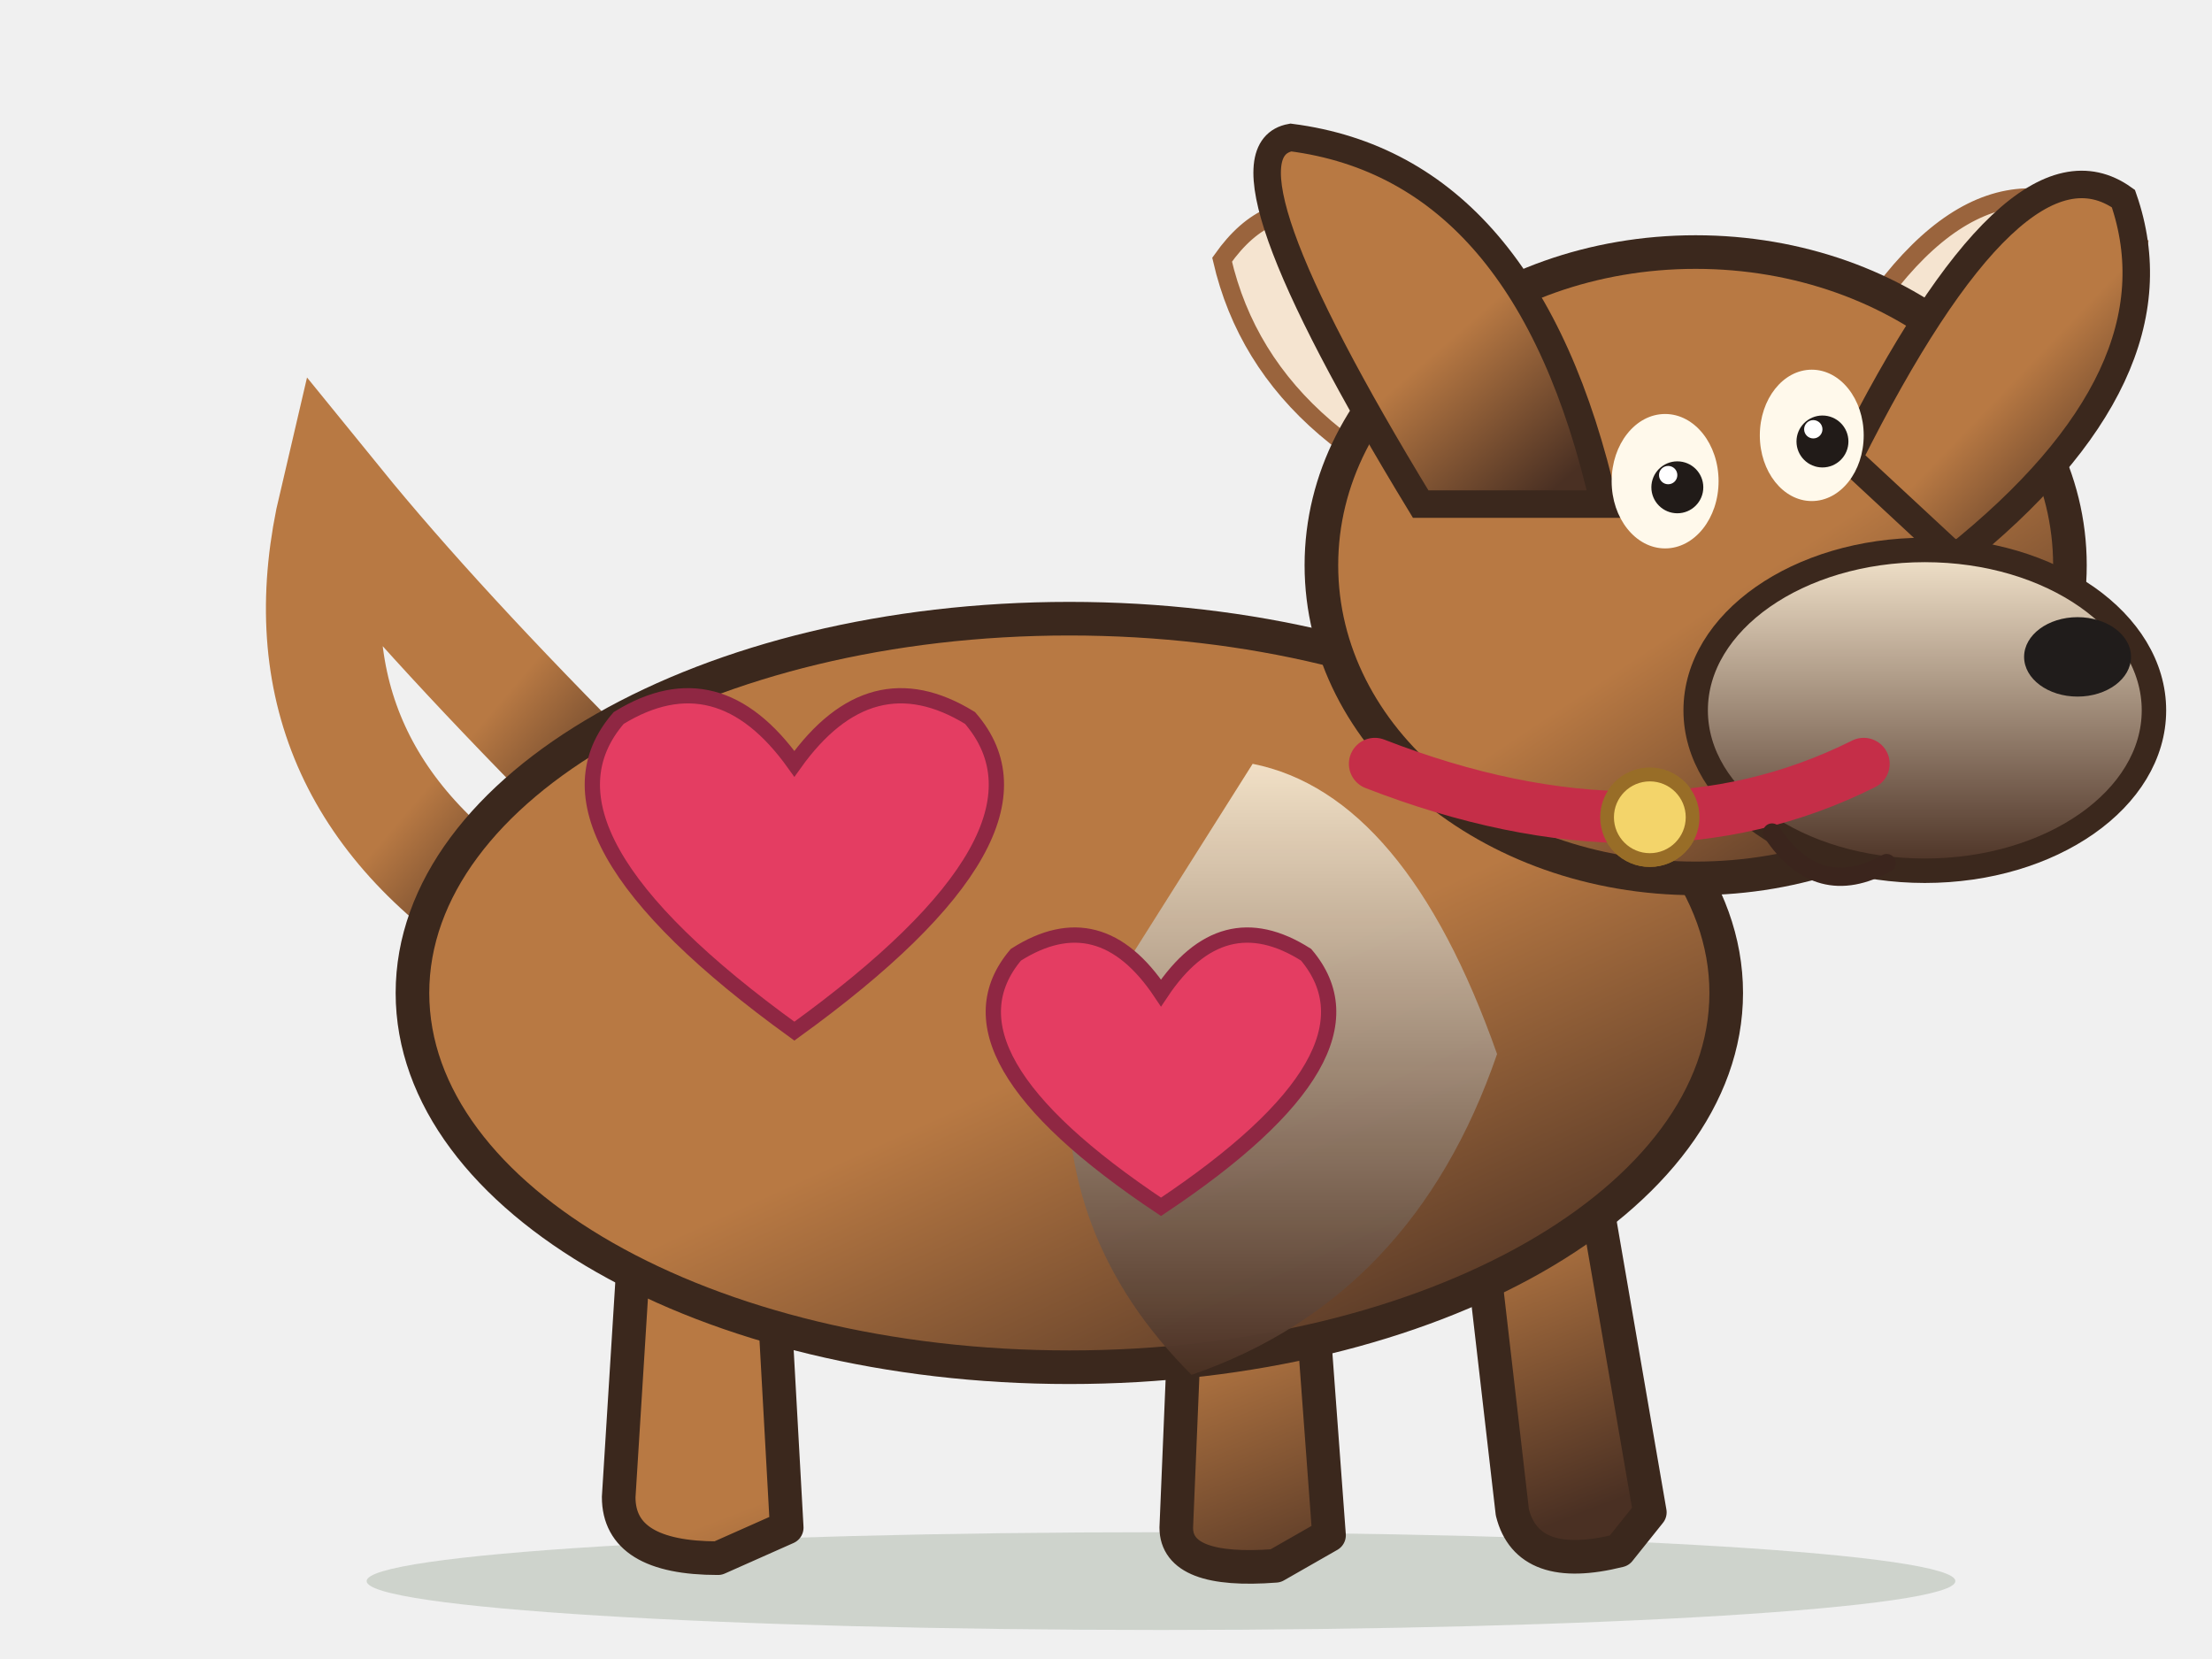
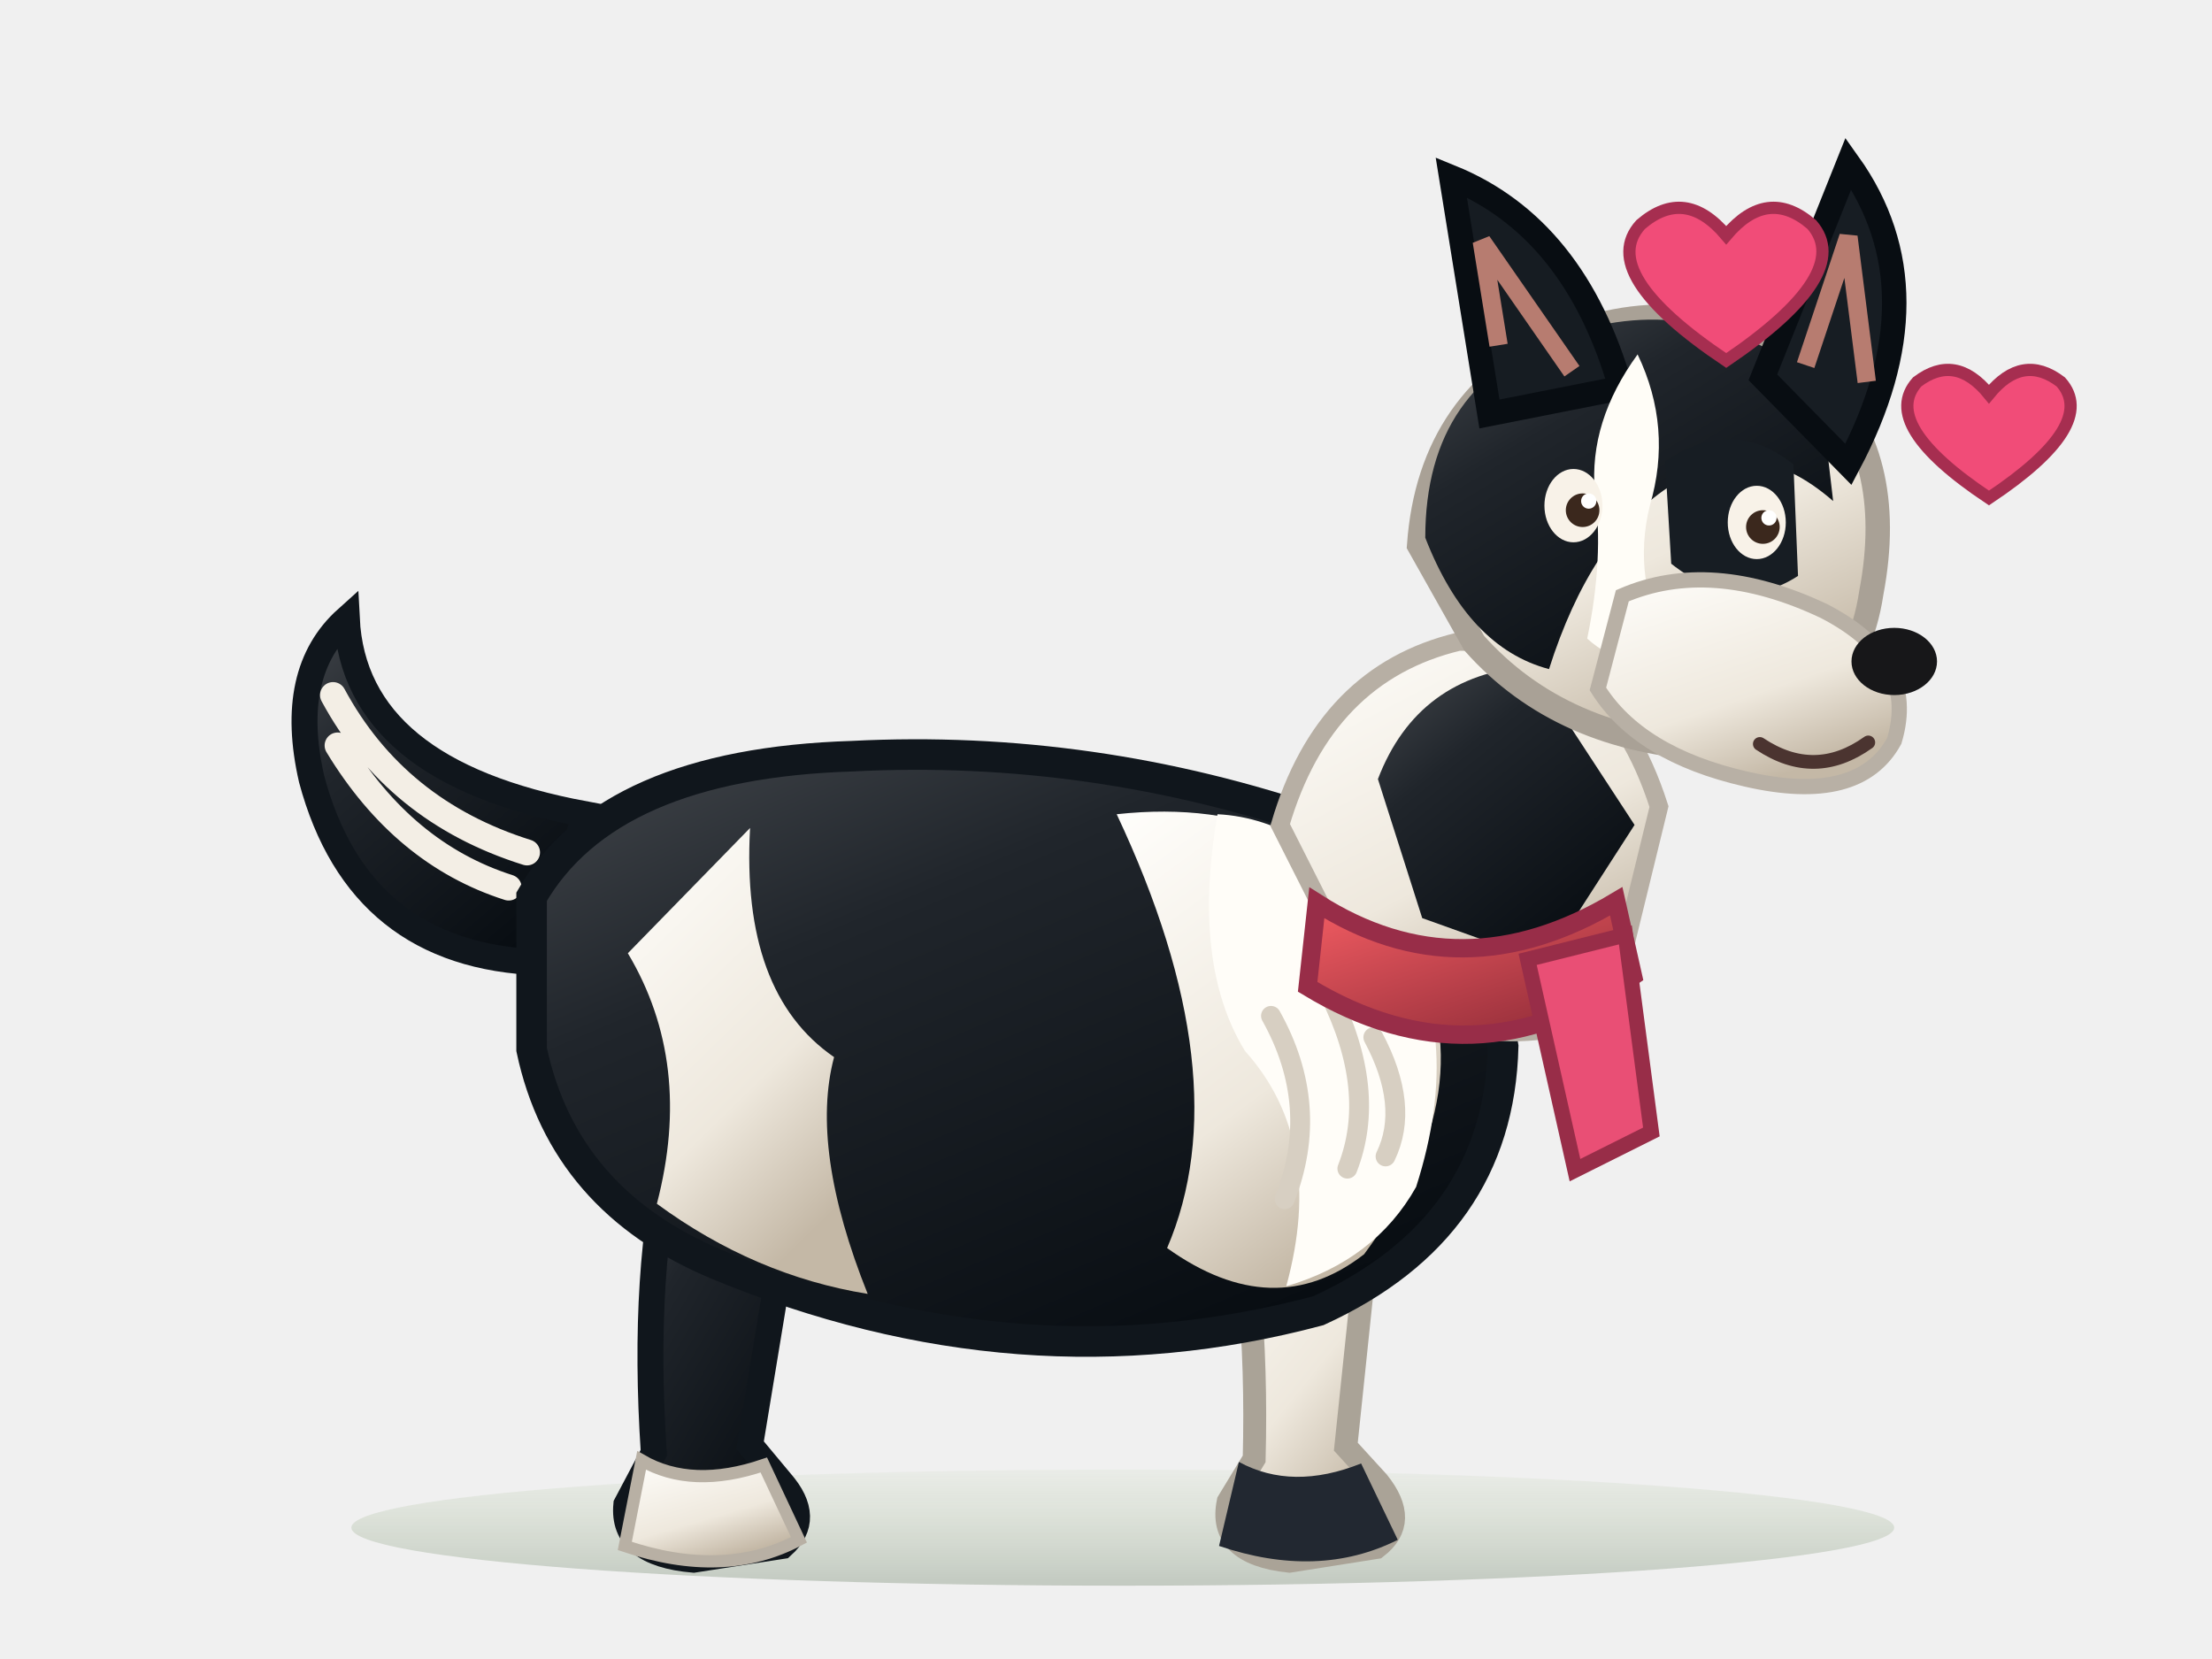
- <svg xmlns="http://www.w3.org/2000/svg" viewBox="0 0 1448 1086" width="1448" height="1086" role="img" aria-label="Cachorro apaixonado">
+ <svg xmlns="http://www.w3.org/2000/svg" viewBox="0 0 1448 1086" width="1448" height="1086" role="img" aria-label="Border Collie apaixonado">
  <defs>
-     <linearGradient id="coat" x1="0" y1="0" x2="0.8" y2="1">
-       <stop stop-color="#b87943" />
-       <stop offset=".6" stop-color="#b87943" />
-       <stop offset="1" stop-color="#4a3023" />
+     <linearGradient id="ground" x1="0" y1="0" x2="0" y2="1">
+       <stop stop-color="#6c9b42" stop-opacity=".05" />
+       <stop offset="1" stop-color="#304d2a" stop-opacity=".24" />
    </linearGradient>
-     <linearGradient id="chest" x1="0" y1="0" x2="0" y2="1">
-       <stop stop-color="#f3e4cc" />
-       <stop offset="1" stop-color="#4a3023" />
+     <linearGradient id="metal" x1="0" y1="0" x2=".9" y2="1">
+       <stop stop-color="#e3f8ff" />
+       <stop offset=".28" stop-color="#7cb7c9" />
+       <stop offset=".58" stop-color="#294c62" />
+       <stop offset="1" stop-color="#152936" />
+     </linearGradient>
+     <linearGradient id="red" x1="0" y1="0" x2=".8" y2="1">
+       <stop stop-color="#f45d63" />
+       <stop offset="1" stop-color="#922d39" />
+     </linearGradient>
+     <linearGradient id="black" x1="0" y1="0" x2=".7" y2="1">
+       <stop stop-color="#42464b" />
+       <stop offset=".35" stop-color="#20252b" />
+       <stop offset="1" stop-color="#080d12" />
+     </linearGradient>
+     <linearGradient id="white" x1="0" y1="0" x2=".5" y2="1">
+       <stop stop-color="#fffefb" />
+       <stop offset=".65" stop-color="#eee8dd" />
+       <stop offset="1" stop-color="#c4b8a6" />
    </linearGradient>
  </defs>
-   <ellipse cx="760" cy="1035" rx="520" ry="32" fill="#18380f" opacity=".16" />
-   <path d="M330 600Q180 500 220 330Q285 410 395 520" fill="none" stroke="url(#coat)" stroke-width="75" stroke-linecap="round" />
-   <path d="M420 740L405 980Q405 1020 470 1020L515 1000L500 730M780 760L770 1000Q770 1030 835 1025L870 1005L850 735M960 730L990 990Q1000 1030 1060 1015L1080 990L1030 700" fill="url(#coat)" stroke="#3b281d" stroke-width="22" stroke-linejoin="round" />
-   <ellipse cx="700" cy="650" rx="430" ry="245" fill="url(#coat)" stroke="#3b281d" stroke-width="22" />
-   <path d="M820 500Q920 520 980 690Q925 850 780 900Q690 810 700 690Z" fill="url(#chest)" opacity=".95" />
-   <path d="M960 225Q860 85 800 170Q830 300 1010 350M1210 225Q1300 75 1400 160Q1380 300 1260 355" fill="#f5e4d0" stroke="#9a643d" stroke-width="12" />
-   <ellipse cx="1110" cy="370" rx="245" ry="205" fill="url(#coat)" stroke="#3b281d" stroke-width="22" />
-   <path d="M930 330Q790 100 845 90Q1000 110 1050 330Z" fill="url(#coat)" stroke="#3b281d" stroke-width="18" />
-   <path d="M1210 300Q1320 80 1390 130Q1430 245 1280 365Z" fill="url(#coat)" stroke="#3b281d" stroke-width="18" />
-   <ellipse cx="1260" cy="465" rx="150" ry="105" fill="url(#chest)" stroke="#3b281d" stroke-width="16" />
-   <ellipse cx="1360" cy="430" rx="35" ry="26" fill="#201c1b" />
-   <ellipse cx="1090" cy="315" rx="35" ry="44" fill="#fff9eb" />
-   <ellipse cx="1186" cy="285" rx="34" ry="43" fill="#fff9eb" />
-   <circle cx="1098" cy="319" r="17" fill="#211b18" />
-   <circle cx="1193" cy="289" r="17" fill="#211b18" />
-   <circle cx="1092" cy="311" r="6" fill="#fff" />
-   <circle cx="1187" cy="281" r="6" fill="#fff" />
-   <path d="M900 500Q1080 570 1220 500" fill="none" stroke="#3569a8" stroke-width="32" stroke-linecap="round" />
-   <circle cx="1080" cy="535" r="28" fill="#efc94f" stroke="#986d27" stroke-width="9" />
-   <g fill="#e43d62" stroke="#8f2743" stroke-width="10">
-     <path d="M520 500Q470 430 405 470Q340 545 520 675Q700 545 635 470Q570 430 520 500Z" />
-     <path d="M760 650Q720 590 665 625Q610 690 760 790Q910 690 855 625Q800 590 760 650Z" />
+   <ellipse cx="735" cy="1000" rx="505" ry="38" fill="url(#ground)" />
+   <path d="M354 630Q235 626 204 510Q188 440 227 405Q232 505 383 533Z" fill="url(#black)" stroke="#10161c" stroke-width="17" />
+   <path d="M218 455Q259 531 345 558M221 488Q264 559 333 581" fill="none" stroke="#f3eee5" stroke-width="17" stroke-linecap="round" />
+   <path d="M441 747Q420 831 428 951L410 985Q407 1017 454 1021L512 1012Q532 994 511 970L491 946L524 746Z" fill="url(#black)" stroke="#10161c" stroke-width="17" />
+   <path d="M420 956Q453 975 500 959L523 1008Q474 1034 409 1012Z" fill="url(#white)" stroke="#b8b0a4" stroke-width="8" />
+   <path d="M802 748Q824 838 821 955L804 983Q797 1017 844 1022L901 1013Q923 996 902 970L881 947L902 746Z" fill="url(#white)" stroke="#aaa397" stroke-width="15" />
+   <path d="M811 957Q846 976 891 958L915 1008Q863 1034 798 1012Z" fill="#222831" />
+   <path d="M348 587Q398 500 558 495Q715 487 866 539Q966 576 984 685Q981 804 863 858Q668 910 470 828Q369 786 348 687Z" fill="url(#black)" stroke="#10161c" stroke-width="20" />
+   <path d="M731 533Q860 519 923 620Q975 710 893 821Q834 867 764 817Q812 705 731 533Z" fill="url(#white)" />
+   <path d="M411 624Q454 696 430 788Q494 835 568 847Q530 752 546 692Q485 650 491 542Z" fill="url(#white)" />
+   <path d="M797 533Q858 536 912 605Q960 674 927 777Q900 825 842 842Q868 747 815 688Q780 631 797 533Z" fill="#fffdf8" />
+   <g fill="none" stroke="#d7cfc2" stroke-width="13" stroke-linecap="round">
+     <path d="M832 665Q865 724 841 785M870 650Q902 714 882 765M899 679Q923 724 907 757" />
  </g>
-   <path d="M900 500Q1080 570 1220 500" fill="none" stroke="#c52e48" stroke-width="34" stroke-linecap="round" />
-   <circle cx="1080" cy="535" r="28" fill="#f3d46a" stroke="#986d27" stroke-width="9" />
-   <path d="M1160 545Q1190 590 1235 565" stroke="#3b251d" stroke-width="12" fill="none" stroke-linecap="round" />
+   <path d="M838 540Q867 441 955 420Q1051 419 1086 528L1053 663Q956 701 881 625Z" fill="url(#white)" stroke="#b7afa4" stroke-width="12" />
+   <path d="M902 510Q928 442 1002 436L1070 540L1012 630L931 601Z" fill="url(#black)" />
+   <path d="M929 357Q936 259 1024 220Q1115 185 1190 247Q1242 298 1225 388Q1212 474 1121 490Q1022 485 965 421Z" fill="url(#white)" stroke="#a9a196" stroke-width="16" />
+   <path d="M933 352Q933 250 1025 219Q1114 189 1191 251L1200 328Q1145 280 1092 319Q1041 353 1014 438Q961 424 933 352Z" fill="url(#black)" />
+   <path d="M1090 302Q1134 272 1174 304L1177 377Q1137 403 1094 369Z" fill="#171d23" />
+   <path d="M975 271L950 116Q1031 149 1061 254Z" fill="#161c22" stroke="#080d12" stroke-width="16" />
+   <path d="M1154 247L1210 107Q1270 191 1210 304Z" fill="#171d23" stroke="#080d12" stroke-width="16" />
+   <path d="M981 226L970 158L1029 243M1182 239L1210 155L1222 250" fill="none" stroke="#b77c70" stroke-width="12" />
+   <path d="M1072 232Q1095 280 1080 331Q1068 380 1093 424Q1064 441 1039 418Q1050 365 1044 322Q1040 276 1072 232Z" fill="#fffdf7" />
+   <path d="M1062 390Q1120 365 1194 400Q1256 432 1240 485Q1217 527 1143 510Q1073 494 1046 451Z" fill="url(#white)" stroke="#b8b0a5" stroke-width="10" />
+   <ellipse cx="1240" cy="433" rx="28" ry="22" fill="#171719" />
+   <path d="M1152 487Q1188 511 1223 486" fill="none" stroke="#4b3430" stroke-width="9" stroke-linecap="round" />
+   <ellipse cx="1030" cy="331" rx="19" ry="24" fill="#f8f2e8" />
+   <ellipse cx="1150" cy="342" rx="19" ry="24" fill="#f8f2e8" />
+   <circle cx="1036" cy="334" r="11" fill="#3b281d" />
+   <circle cx="1154" cy="345" r="11" fill="#3b281d" />
+   <circle cx="1040" cy="328" r="5" fill="#fff" />
+   <circle cx="1158" cy="339" r="5" fill="#fff" />
+   <path d="M862 591Q956 651 1058 590L1069 639Q965 712 856 646Z" fill="url(#red)" stroke="#982d48" stroke-width="12" />
+   <path d="M1000 628L1031 766L1081 741L1064 612Z" fill="#e94f75" stroke="#982d48" stroke-width="10" />
+   <g fill="#f14c78" stroke="#a62e50" stroke-width="8">
+     <path d="M1130 154Q1103 122 1074 147Q1045 179 1130 236Q1214 179 1186 147Q1157 122 1130 154Z" />
+     <path d="M1302 258Q1280 231 1255 250Q1230 278 1302 326Q1374 278 1349 250Q1324 231 1302 258Z" />
+   </g>
</svg>
